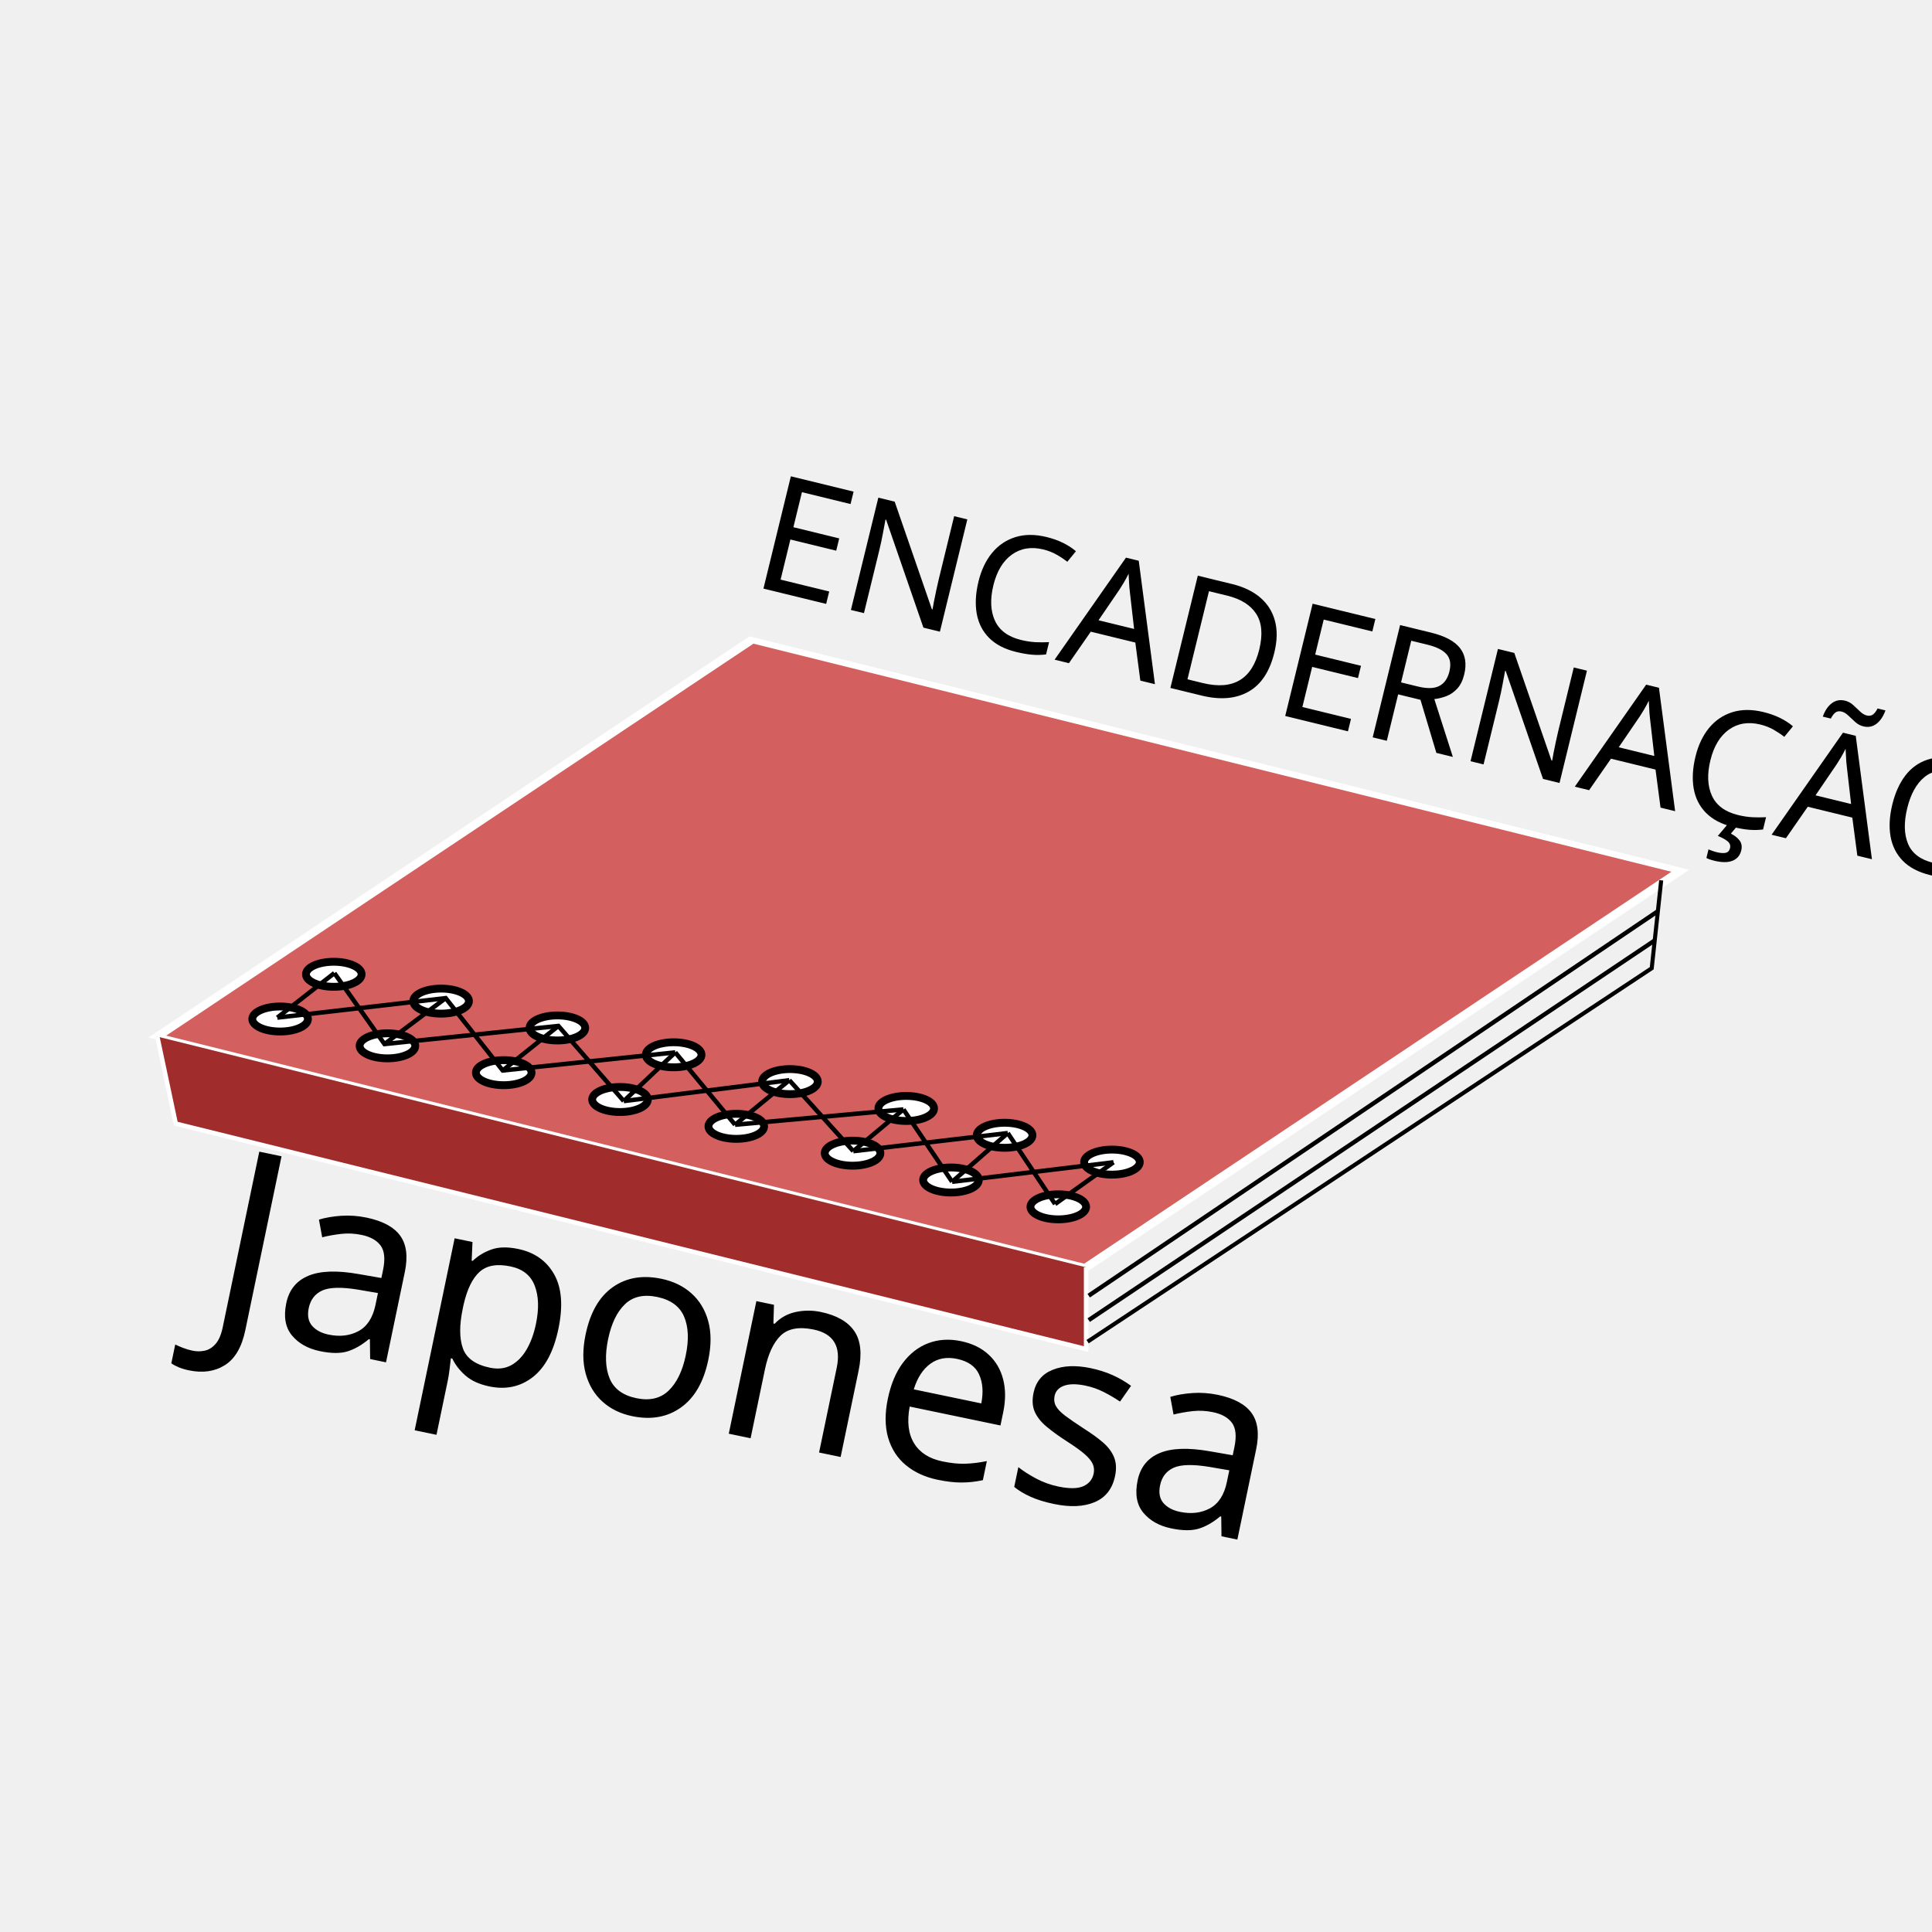
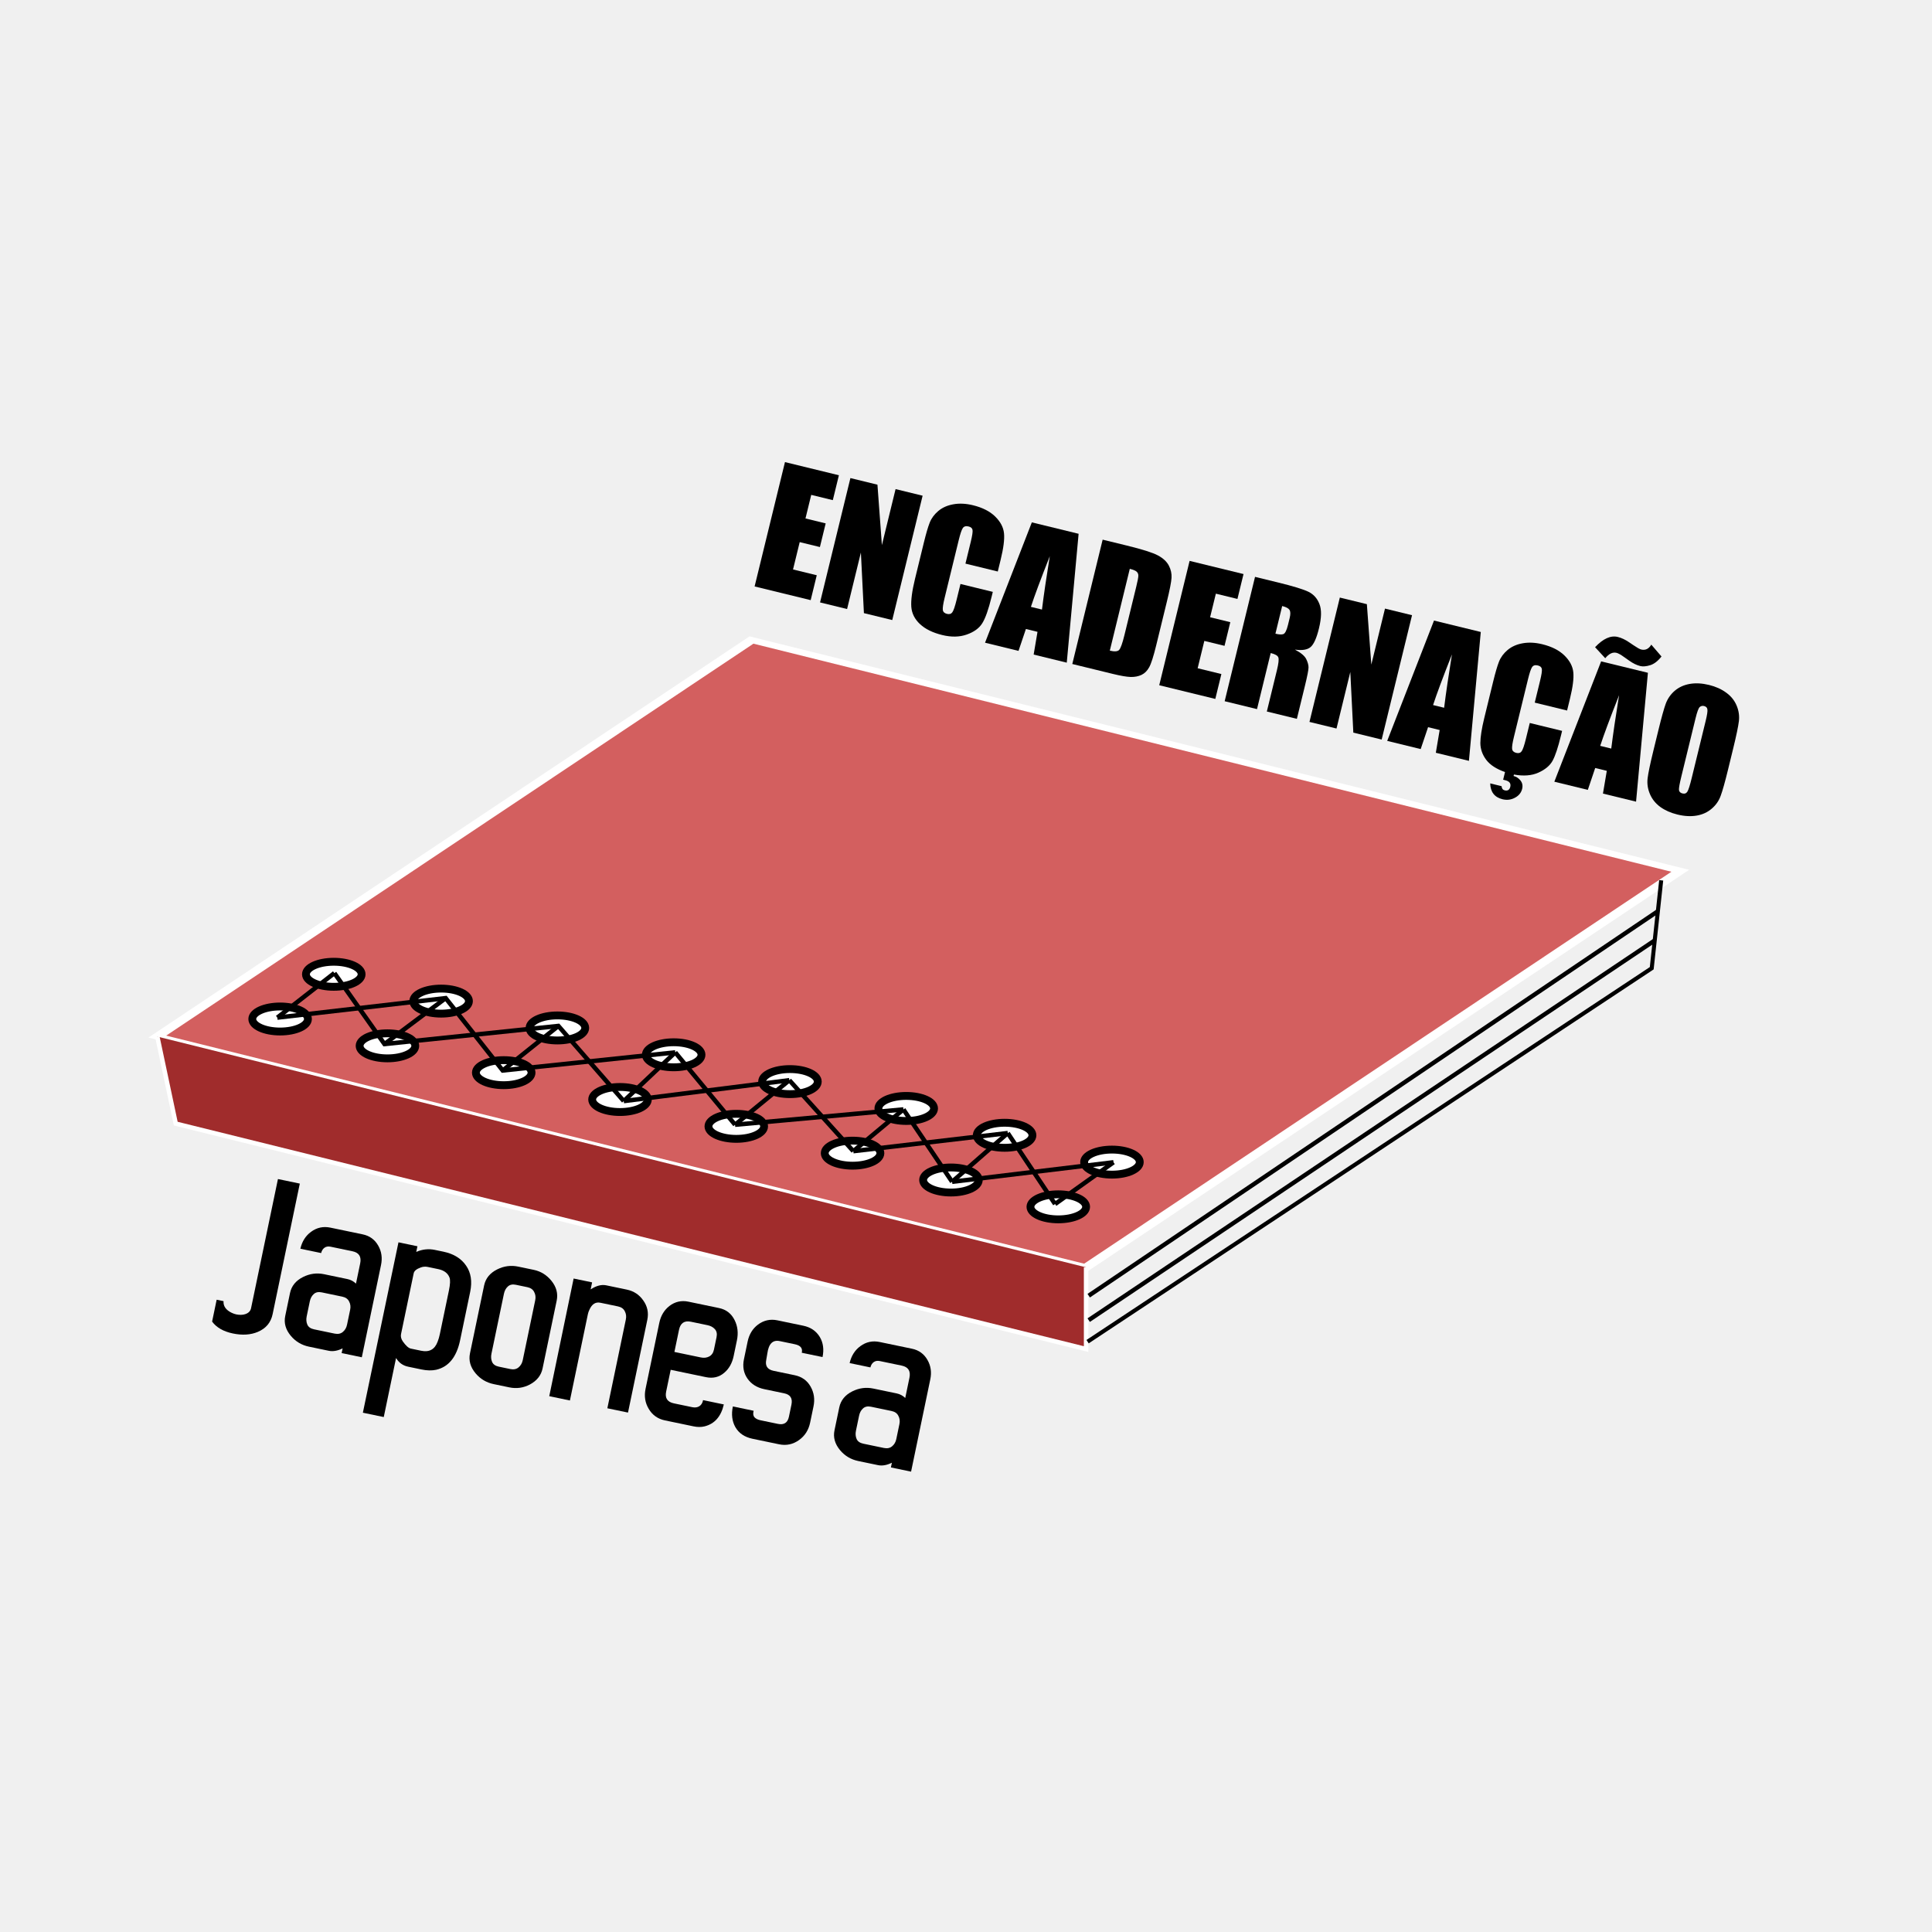
<svg xmlns="http://www.w3.org/2000/svg" id="Calque_1" data-name="Calque 1" viewBox="0 0 432 432" version="1.1">
  <defs id="defs4">
    <style id="style2">.cls-1{fill:#333;}.cls-2{fill:#c1272d;}</style>
  </defs>
  <g id="g4835" transform="translate(24.68071,42.54985)">
-     <text transform="rotate(13.72064)" id="text856" y="51.886" x="159.467" style="font-style:normal;font-weight:normal;font-size:36.207px;line-height:1.25;font-family:sans-serif;letter-spacing:0px;word-spacing:0px;fill:#000000;fill-opacity:1;stroke:none;stroke-width:0.905" xml:space="preserve">
-       <tspan style="font-style:normal;font-variant:normal;font-weight:normal;font-stretch:normal;font-family:Impact;-inkscape-font-specification:Impact;stroke-width:0.905" y="51.886" x="159.467" id="tspan854">ENCADERNAÇÃO</tspan>
-     </text>
+     <g aria-label="ENCADERNAÇÃO" transform="rotate(13.72064)" style="font-style:normal;font-weight:normal;font-size:36.207px;line-height:1.25;font-family:sans-serif;letter-spacing:0px;word-spacing:0px;fill:#000000;fill-opacity:1;stroke:none;stroke-width:0.905" id="text856">
+       <path d="m 160.952,23.264 h 12.411 v 5.728 h -4.968 v 5.427 h 4.65 v 5.445 h -4.65 v 6.294 h 5.463 v 5.728 h -12.906 z" style="font-style:normal;font-variant:normal;font-weight:normal;font-stretch:normal;font-family:Impact;-inkscape-font-specification:Impact;stroke-width:0.905" id="path3776" />
+       <path d="m 192.633,23.264 v 28.622 h -6.524 l -3.872,-13.012 v 13.012 h -6.223 V 23.264 h 6.223 l 4.172,12.888 V 23.264 Z" style="font-style:normal;font-variant:normal;font-weight:normal;font-stretch:normal;font-family:Impact;-inkscape-font-specification:Impact;stroke-width:0.905" id="path3778" />
+       <path d="m 212.981,35.745 h -7.443 v -4.985 q 0,-2.175 -0.247,-2.705 -0.23,-0.548 -1.043,-0.548 -0.919,0 -1.167,0.654 -0.248,0.654 -0.248,2.829 v 13.295 q 0,2.086 0.248,2.723 0.247,0.636 1.114,0.636 0.831,0 1.078,-0.636 0.265,-0.636 0.265,-2.988 v -3.589 h 7.443 v 1.114 q 0,4.437 -0.636,6.294 -0.619,1.856 -2.776,3.253 -2.139,1.397 -5.286,1.397 -3.271,0 -5.392,-1.184 -2.121,-1.184 -2.811,-3.271 -0.689,-2.104 -0.689,-6.311 v -8.362 q 0,-3.094 0.212,-4.632 0.212,-1.556 1.255,-2.988 1.061,-1.432 2.917,-2.245 1.874,-0.831 4.296,-0.831 3.288,0 5.427,1.273 2.139,1.273 2.811,3.182 0.672,1.892 0.672,5.905 z" style="font-style:normal;font-variant:normal;font-weight:normal;font-stretch:normal;font-family:Impact;-inkscape-font-specification:Impact;stroke-width:0.905" id="path3780" />
+       <path d="m 228.539,23.264 4.261,28.622 h -7.62 l -0.371,-5.145 h -2.67 l -0.442,5.145 h -7.708 l 3.783,-28.622 z m -3.942,18.404 q -0.566,-4.862 -1.131,-12.004 -1.131,8.203 -1.414,12.004 z" style="font-style:normal;font-variant:normal;font-weight:normal;font-stretch:normal;font-family:Impact;-inkscape-font-specification:Impact;stroke-width:0.905" id="path3782" />
+       <path d="m 234.072,23.264 h 5.569 q 5.392,0 7.284,0.495 1.909,0.495 2.899,1.626 0.99,1.131 1.238,2.528 0.248,1.379 0.248,5.445 v 10.024 q 0,3.854 -0.371,5.162 -0.354,1.291 -1.255,2.033 -0.902,0.725 -2.228,1.025 -1.326,0.283 -3.995,0.283 h -9.388 z m 7.443,4.897 V 46.989 q 1.609,0 1.98,-0.636 0.371,-0.654 0.371,-3.518 v -11.12 q 0,-1.945 -0.124,-2.493 -0.124,-0.548 -0.566,-0.796 -0.442,-0.265 -1.662,-0.265 z" style="font-style:normal;font-variant:normal;font-weight:normal;font-stretch:normal;font-family:Impact;-inkscape-font-specification:Impact;stroke-width:0.905" id="path3784" />
+       <path d="m 254.085,23.264 h 12.411 v 5.728 h -4.968 v 5.427 h 4.65 v 5.445 h -4.65 v 6.294 h 5.463 v 5.728 h -12.906 z" style="font-style:normal;font-variant:normal;font-weight:normal;font-stretch:normal;font-family:Impact;-inkscape-font-specification:Impact;stroke-width:0.905" id="path3786" />
+       <path d="m 269.147,23.264 h 5.268 q 5.268,0 7.125,0.407 1.874,0.407 3.041,2.086 1.184,1.662 1.184,5.321 0,3.341 -0.831,4.49 -0.831,1.149 -3.271,1.379 2.21,0.548 2.97,1.467 0.76,0.919 0.937,1.697 0.194,0.76 0.194,4.225 v 7.549 h -6.912 V 42.375 q 0,-2.298 -0.371,-2.846 -0.354,-0.548 -1.892,-0.548 v 12.906 h -7.443 z m 7.443,4.897 v 6.364 q 1.255,0 1.75,-0.336 0.513,-0.354 0.513,-2.245 v -1.573 q 0,-1.361 -0.495,-1.786 -0.477,-0.424 -1.768,-0.424 z" style="font-style:normal;font-variant:normal;font-weight:normal;font-stretch:normal;font-family:Impact;-inkscape-font-specification:Impact;stroke-width:0.905" id="path3788" />
+       <path d="m 305.283,23.264 v 28.622 h -6.524 l -3.872,-13.012 v 13.012 h -6.223 V 23.264 h 6.223 l 4.172,12.888 V 23.264 Z" style="font-style:normal;font-variant:normal;font-weight:normal;font-stretch:normal;font-family:Impact;-inkscape-font-specification:Impact;stroke-width:0.905" id="path3790" />
+       <path d="m 321.106,23.264 4.261,28.622 h -7.62 l -0.371,-5.145 h -2.67 l -0.442,5.145 h -7.708 l 3.783,-28.622 z m -3.942,18.404 q -0.566,-4.862 -1.131,-12.004 -1.131,8.203 -1.414,12.004 z" style="font-style:normal;font-variant:normal;font-weight:normal;font-stretch:normal;font-family:Impact;-inkscape-font-specification:Impact;stroke-width:0.905" id="path3792" />
+       <path d="m 335.868,52.47 v 0.336 q 0.955,0 1.75,0.619 0.796,0.636 0.796,1.715 0,1.344 -1.096,2.316 -1.096,0.99 -2.616,0.99 -2.758,0 -3.518,-2.793 h 2.616 q 0.248,0.743 0.884,0.743 0.53,0 0.778,-0.265 0.265,-0.265 0.265,-0.796 0,-0.583 -0.371,-0.884 -0.354,-0.283 -1.096,-0.283 h -0.46 v -1.768 q -3.023,-0.283 -4.72,-1.644 -1.68,-1.379 -2.175,-3.341 -0.477,-1.98 -0.477,-5.693 v -8.362 q 0,-3.094 0.212,-4.632 0.212,-1.556 1.255,-2.988 1.061,-1.432 2.917,-2.245 1.874,-0.831 4.296,-0.831 3.288,0 5.427,1.273 2.139,1.273 2.811,3.182 0.672,1.892 0.672,5.905 v 2.723 h -7.443 v -4.985 q 0,-2.175 -0.248,-2.705 -0.23,-0.548 -1.043,-0.548 -0.919,0 -1.167,0.654 -0.247,0.654 -0.247,2.829 v 13.295 q 0,2.086 0.247,2.723 0.248,0.636 1.114,0.636 0.831,0 1.078,-0.636 0.265,-0.636 0.265,-2.988 v -3.589 h 7.443 v 1.114 q 0,4.119 -0.495,5.922 -0.495,1.786 -2.457,3.306 -1.945,1.503 -5.198,1.697 z" style="font-style:normal;font-variant:normal;font-weight:normal;font-stretch:normal;font-family:Impact;-inkscape-font-specification:Impact;stroke-width:0.905" id="path3794" />
+       <path d="m 359.575,23.264 4.261,28.622 h -7.62 l -0.371,-5.145 h -2.67 l -0.442,5.145 h -7.708 l 3.783,-28.622 z m -3.942,18.404 q -0.566,-4.862 -1.131,-12.004 -1.131,8.203 -1.414,12.004 z m 6.029,-22.664 q -0.813,1.786 -1.998,2.493 -1.185,0.707 -2.086,0.707 -1.255,0 -2.705,-0.583 l -1.308,-0.513 q -1.255,-0.513 -1.874,-0.513 -1.308,0 -2.157,1.768 l -2.793,-1.856 q 1.945,-3.43 4.384,-3.43 1.273,0 2.776,0.566 l 1.096,0.407 q 1.379,0.513 1.874,0.513 1.467,0 1.945,-1.591 z" style="font-style:normal;font-variant:normal;font-weight:normal;font-stretch:normal;font-family:Impact;-inkscape-font-specification:Impact;stroke-width:0.905" id="path3796" />
+       <path d="m 382.116,40.024 q 0,4.314 -0.212,6.117 -0.194,1.786 -1.273,3.271 -1.061,1.485 -2.882,2.281 -1.821,0.796 -4.243,0.796 -2.298,0 -4.137,-0.743 -1.821,-0.76 -2.935,-2.263 -1.114,-1.503 -1.326,-3.271 -0.212,-1.768 -0.212,-6.188 v -4.897 q 0,-4.314 0.194,-6.099 0.212,-1.803 1.273,-3.288 1.078,-1.485 2.899,-2.281 1.821,-0.796 4.243,-0.796 2.298,0 4.119,0.76 1.839,0.743 2.952,2.245 1.114,1.503 1.326,3.271 0.212,1.768 0.212,6.188 z M 374.673,30.618 q 0,-1.998 -0.23,-2.546 -0.212,-0.566 -0.902,-0.566 -0.583,0 -0.902,0.46 -0.301,0.442 -0.301,2.652 v 13.365 q 0,2.493 0.194,3.076 0.212,0.583 0.955,0.583 0.76,0 0.972,-0.672 0.212,-0.672 0.212,-3.2 z" style="font-style:normal;font-variant:normal;font-weight:normal;font-stretch:normal;font-family:Impact;-inkscape-font-specification:Impact;stroke-width:0.905" id="path3798" />
+     </g>
    <path transform="matrix(0.01438456,0.6794695,-1.634879,0.03461084,350.2389,327.0037)" d="M -130.881,79.627 -213.254,205.932 -339.559,123.559 -257.186,-2.746 Z" id="path868" style="fill:#d35f5f;stroke:#ffffff;stroke-width:1.758;stroke-miterlimit:4;stroke-dasharray:none" />
-     <text transform="rotate(11.76108)" id="text864" y="244.006" x="71.21" style="font-style:normal;font-weight:normal;font-size:56.492px;line-height:1.25;font-family:sans-serif;letter-spacing:0px;word-spacing:0px;fill:#000000;fill-opacity:1;stroke:none;stroke-width:1.412" xml:space="preserve">
-       <tspan style="font-style:normal;font-variant:normal;font-weight:normal;font-stretch:normal;font-family:Uroob;-inkscape-font-specification:Uroob;stroke-width:1.412" y="244.006" x="71.21" id="tspan862">Japonesa</tspan>
-     </text>
+     <g aria-label="Japonesa" transform="rotate(11.76108)" style="font-style:normal;font-weight:normal;font-size:56.492px;line-height:1.25;font-family:sans-serif;letter-spacing:0px;word-spacing:0px;fill:#000000;fill-opacity:1;stroke:none;stroke-width:1.412" id="text864">
+       <path d="m 73.83,243.013 v -4.993 h 1.572 q 0.221,1.655 2.317,2.179 0.579,0.138 1.076,0.138 0.524,0 1.021,-0.11 0.524,-0.11 0.938,-0.359 0.993,-0.579 0.993,-1.572 v -29.487 h 4.993 v 29.818 q 0,2.869 -2.427,4.551 -2.152,1.49 -5.406,1.49 -3.227,0 -5.075,-1.655 z" style="font-style:normal;font-variant:normal;font-weight:normal;font-stretch:normal;font-family:Uroob;-inkscape-font-specification:Uroob;stroke-width:1.412" id="path3759" />
+       <path d="m 103.593,223.538 q 0,-2.317 -2.234,-2.317 h -5.02 q -0.828,0 -1.296,0.524 -0.441,0.496 -0.469,1.296 h -4.744 q 0.055,-2.51 1.572,-4.193 1.6,-1.793 4.055,-1.793 h 7.365 q 2.372,0 3.917,1.765 1.49,1.683 1.49,4.11 v 21.074 h -4.606 v -1.076 q -1.49,1.159 -2.924,1.159 h -4.524 q -2.51,0 -4.469,-1.545 -2.124,-1.683 -2.124,-4.082 v -5.241 q 0,-2.427 2.124,-4.11 1.986,-1.572 4.469,-1.572 h 5.351 q 1.103,0 2.069,0.607 z m -0.083,14.013 v -3.42 q 0,-1.048 -0.607,-1.765 -0.579,-0.745 -1.71,-0.745 h -4.689 q -1.159,0 -1.683,0.745 -0.524,0.717 -0.524,1.765 v 3.42 q 0,1.048 0.524,1.793 0.524,0.717 1.683,0.717 h 4.689 q 1.131,0 1.71,-0.717 0.607,-0.745 0.607,-1.793 z" style="font-style:normal;font-variant:normal;font-weight:normal;font-stretch:normal;font-family:Uroob;-inkscape-font-specification:Uroob;stroke-width:1.412" id="path3761" />
+       <path d="m 115.344,218.463 q 1.793,-1.296 4,-1.296 h 1.931 q 3.503,0 5.6,2.014 2.096,1.986 2.096,5.572 v 11.034 q 0,5.765 -3.889,7.558 -1.352,0.607 -3.255,0.607 h -3.034 q -1.793,0 -3.034,-1.352 v 13.488 h -4.772 l 0.028,-38.921 h 4.331 z m 8.91,16.964 v -10.013 q 0,-2.152 -0.469,-2.869 -0.855,-1.324 -2.841,-1.324 h -2.372 q -0.855,0 -1.545,0.441 -1.269,0.772 -1.269,1.6 v 13.875 q 0,0.828 0.717,1.517 1.296,1.214 2.096,1.214 h 2.372 q 2.758,0 3.172,-2.731 0.138,-0.8 0.138,-1.71 z" style="font-style:normal;font-variant:normal;font-weight:normal;font-stretch:normal;font-family:Uroob;-inkscape-font-specification:Uroob;stroke-width:1.412" id="path3763" />
+       <path d="m 148.307,238.213 q 0,2.372 -2.041,4.082 -1.903,1.572 -4.386,1.572 h -3.558 q -2.51,0 -4.469,-1.545 -2.124,-1.683 -2.124,-4.11 v -15.502 q 0,-2.427 2.124,-4.11 1.986,-1.572 4.469,-1.572 h 3.558 q 2.427,0 4.386,1.6 2.041,1.683 2.041,4.082 z m -4.717,-0.91 v -13.682 q 0,-1.048 -0.607,-1.765 -0.579,-0.745 -1.71,-0.745 h -2.62 q -1.159,0 -1.683,0.745 -0.524,0.717 -0.524,1.765 v 13.682 q 0,1.048 0.524,1.793 0.524,0.717 1.683,0.717 h 2.62 q 1.131,0 1.71,-0.717 0.607,-0.745 0.607,-1.793 z" style="font-style:normal;font-variant:normal;font-weight:normal;font-stretch:normal;font-family:Uroob;-inkscape-font-specification:Uroob;stroke-width:1.412" id="path3765" />
+       <path d="m 155.23,218.711 q 1.6,-1.6 3.227,-1.6 h 4.689 q 2.4,0 4.11,1.627 1.765,1.627 1.765,4.055 v 21.184 h -4.717 v -20.274 q 0,-1.048 -0.607,-1.765 -0.579,-0.745 -1.71,-0.745 h -4.027 q -1.627,0 -2.069,2.014 -0.138,0.552 -0.138,1.048 v 19.722 h -4.717 l -0.028,-26.867 h 4.22 z" style="font-style:normal;font-variant:normal;font-weight:normal;font-stretch:normal;font-family:Uroob;-inkscape-font-specification:Uroob;stroke-width:1.412" id="path3767" />
+       <path d="m 189.627,237.827 q -0.083,4.165 -3.227,5.682 -1.048,0.496 -2.4,0.496 h -6.537 q -2.455,0 -4.082,-1.793 -1.6,-1.738 -1.6,-4.22 v -15.061 q 0,-2.455 1.434,-4.165 1.572,-1.821 3.972,-1.821 h 7.006 q 2.455,0 3.972,1.958 1.407,1.793 1.407,4.303 v 3.586 q 0,2.427 -1.296,4.082 -1.379,1.793 -3.807,1.793 h -8.054 v 4.993 q 0,2.207 2.234,2.207 h 4.193 q 0.938,0 1.49,-0.524 0.579,-0.552 0.552,-1.517 z m -10.978,-16.605 q -2.234,0 -2.234,2.317 v 5.048 h 6.041 q 1.048,0 1.765,-0.579 0.745,-0.607 0.745,-1.738 v -2.841 q 0,-1.159 -0.745,-1.683 -0.717,-0.524 -1.765,-0.524 z" style="font-style:normal;font-variant:normal;font-weight:normal;font-stretch:normal;font-family:Uroob;-inkscape-font-specification:Uroob;stroke-width:1.412" id="path3769" />
+       <path d="m 204.329,222.959 q 0.055,-1.545 -1.903,-1.545 h -3.448 q -2.372,0 -2.152,3.227 0.055,0.8 0.055,1.49 0,2.069 2.096,2.069 h 4.827 q 2.483,0 4.027,1.793 1.517,1.738 1.517,4.193 v 3.696 q 0,2.538 -1.627,4.303 -1.683,1.848 -4.193,1.848 h -6.068 q -2.703,0 -4.275,-1.765 -1.49,-1.71 -1.49,-4.413 h 4.744 q -0.055,0.965 0.469,1.379 0.552,0.386 1.434,0.386 h 4 q 2.096,0 2.096,-2.069 v -2.758 q 0,-2.152 -2.096,-2.152 h -4.551 q -2.51,0 -4.165,-1.545 -1.655,-1.572 -1.655,-4.082 v -4.027 q 0,-2.483 1.49,-4.193 1.627,-1.821 4.055,-1.821 h 5.931 q 2.538,0 4.138,1.738 1.49,1.655 1.49,4.248 z" style="font-style:normal;font-variant:normal;font-weight:normal;font-stretch:normal;font-family:Uroob;-inkscape-font-specification:Uroob;stroke-width:1.412" id="path3771" />
+       <path d="m 229.044,223.538 q 0,-2.317 -2.234,-2.317 h -5.02 q -0.828,0 -1.296,0.524 -0.441,0.496 -0.469,1.296 h -4.744 q 0.055,-2.51 1.572,-4.193 1.6,-1.793 4.055,-1.793 h 7.365 q 2.372,0 3.917,1.765 1.49,1.683 1.49,4.11 v 21.074 h -4.606 v -1.076 q -1.49,1.159 -2.924,1.159 h -4.524 q -2.51,0 -4.469,-1.545 -2.124,-1.683 -2.124,-4.082 v -5.241 q 0,-2.427 2.124,-4.11 1.986,-1.572 4.469,-1.572 h 5.351 q 1.103,0 2.069,0.607 z m -0.083,14.013 v -3.42 q 0,-1.048 -0.607,-1.765 -0.579,-0.745 -1.71,-0.745 h -4.689 q -1.159,0 -1.683,0.745 -0.524,0.717 -0.524,1.765 v 3.42 q 0,1.048 0.524,1.793 0.524,0.717 1.683,0.717 h 4.689 q 1.131,0 1.71,-0.717 0.607,-0.745 0.607,-1.793 z" style="font-style:normal;font-variant:normal;font-weight:normal;font-stretch:normal;font-family:Uroob;-inkscape-font-specification:Uroob;stroke-width:1.412" id="path3773" />
+     </g>
    <g id="g988">
      <g id="g896">
        <ellipse ry="2.8" rx="6.222" cy="185.301" cx="37.954" id="path870" style="fill:#ffffff;stroke:#000000;stroke-width:1.757;stroke-miterlimit:4;stroke-dasharray:none" />
        <ellipse style="fill:#ffffff;stroke:#000000;stroke-width:1.757;stroke-miterlimit:4;stroke-dasharray:none" id="ellipse874" cx="61.954" cy="191.301" rx="6.222" ry="2.8" />
        <ellipse ry="2.8" rx="6.222" cy="197.301" cx="87.954" id="ellipse876" style="fill:#ffffff;stroke:#000000;stroke-width:1.757;stroke-miterlimit:4;stroke-dasharray:none" />
        <ellipse style="fill:#ffffff;stroke:#000000;stroke-width:1.757;stroke-miterlimit:4;stroke-dasharray:none" id="ellipse878" cx="113.954" cy="203.301" rx="6.222" ry="2.8" />
        <ellipse ry="2.8" rx="6.222" cy="209.301" cx="139.954" id="ellipse880" style="fill:#ffffff;stroke:#000000;stroke-width:1.757;stroke-miterlimit:4;stroke-dasharray:none" />
        <ellipse style="fill:#ffffff;stroke:#000000;stroke-width:1.757;stroke-miterlimit:4;stroke-dasharray:none" id="ellipse882" cx="165.954" cy="215.301" rx="6.222" ry="2.8" />
        <ellipse ry="2.8" rx="6.222" cy="227.301" cx="211.954" id="ellipse884" style="fill:#ffffff;stroke:#000000;stroke-width:1.757;stroke-miterlimit:4;stroke-dasharray:none" />
        <ellipse ry="2.8" rx="6.222" cy="221.301" cx="187.954" id="ellipse886" style="fill:#ffffff;stroke:#000000;stroke-width:1.757;stroke-miterlimit:4;stroke-dasharray:none" />
      </g>
      <g id="g914" transform="translate(12,-10)">
        <ellipse style="fill:#ffffff;stroke:#000000;stroke-width:1.757;stroke-miterlimit:4;stroke-dasharray:none" id="ellipse898" cx="37.954" cy="185.301" rx="6.222" ry="2.8" />
        <ellipse ry="2.8" rx="6.222" cy="191.301" cx="61.954" id="ellipse900" style="fill:#ffffff;stroke:#000000;stroke-width:1.757;stroke-miterlimit:4;stroke-dasharray:none" />
        <ellipse style="fill:#ffffff;stroke:#000000;stroke-width:1.757;stroke-miterlimit:4;stroke-dasharray:none" id="ellipse902" cx="87.954" cy="197.301" rx="6.222" ry="2.8" />
        <ellipse ry="2.8" rx="6.222" cy="203.301" cx="113.954" id="ellipse904" style="fill:#ffffff;stroke:#000000;stroke-width:1.757;stroke-miterlimit:4;stroke-dasharray:none" />
        <ellipse style="fill:#ffffff;stroke:#000000;stroke-width:1.757;stroke-miterlimit:4;stroke-dasharray:none" id="ellipse906" cx="139.954" cy="209.301" rx="6.222" ry="2.8" />
        <ellipse ry="2.8" rx="6.222" cy="215.301" cx="165.954" id="ellipse908" style="fill:#ffffff;stroke:#000000;stroke-width:1.757;stroke-miterlimit:4;stroke-dasharray:none" />
        <ellipse style="fill:#ffffff;stroke:#000000;stroke-width:1.757;stroke-miterlimit:4;stroke-dasharray:none" id="ellipse910" cx="211.954" cy="227.301" rx="6.222" ry="2.8" />
        <ellipse style="fill:#ffffff;stroke:#000000;stroke-width:1.757;stroke-miterlimit:4;stroke-dasharray:none" id="ellipse912" cx="187.954" cy="221.301" rx="6.222" ry="2.8" />
      </g>
      <path style="fill:none;stroke:#000000;stroke-width:1px;stroke-linecap:butt;stroke-linejoin:miter;stroke-opacity:1" d="m 37.332,184.989 12.755,-9.955" id="path916" />
      <path style="fill:none;stroke:#000000;stroke-width:1px;stroke-linecap:butt;stroke-linejoin:miter;stroke-opacity:1" d="M 61.286,190.9 74.974,180.634" id="path918" />
      <path style="fill:none;stroke:#000000;stroke-width:1px;stroke-linecap:butt;stroke-linejoin:miter;stroke-opacity:1" d="m 87.729,196.811 12.444,-9.955" id="path920" />
      <path style="fill:none;stroke:#000000;stroke-width:1px;stroke-linecap:butt;stroke-linejoin:miter;stroke-opacity:1" d="m 114.795,203.655 11.511,-10.888" id="path922" />
      <path style="fill:none;stroke:#000000;stroke-width:1px;stroke-linecap:butt;stroke-linejoin:miter;stroke-opacity:1" d="m 139.682,208.944 12.133,-9.955" id="path924" />
      <path style="fill:none;stroke:#000000;stroke-width:1px;stroke-linecap:butt;stroke-linejoin:miter;stroke-opacity:1" d="m 166.125,214.855 11.199,-9.333" id="path926" />
      <path style="fill:none;stroke:#000000;stroke-width:1px;stroke-linecap:butt;stroke-linejoin:miter;stroke-opacity:1" d="m 188.213,221.699 12.444,-10.888" id="path928" />
      <path style="fill:none;stroke:#000000;stroke-width:1px;stroke-linecap:butt;stroke-linejoin:miter;stroke-opacity:1" d="m 211.234,226.676 13.066,-9.333" id="path930" />
      <path style="fill:none;stroke:#000000;stroke-width:1px;stroke-linecap:butt;stroke-linejoin:miter;stroke-opacity:1" d="m 50.087,175.034 11.199,15.866 38.887,-4.044 14.622,16.799" id="path932" />
      <path style="fill:none;stroke:#000000;stroke-width:1px;stroke-linecap:butt;stroke-linejoin:miter;stroke-opacity:1" d="m 126.305,192.767 13.377,16.177" id="path934" />
      <path style="fill:none;stroke:#000000;stroke-width:1px;stroke-linecap:butt;stroke-linejoin:miter;stroke-opacity:1" d="m 151.815,198.989 14.31,15.866" id="path936" />
      <path style="fill:none;stroke:#000000;stroke-width:1px;stroke-linecap:butt;stroke-linejoin:miter;stroke-opacity:1" d="m 177.325,205.522 10.888,16.177" id="path938" />
      <path style="fill:none;stroke:#000000;stroke-width:1px;stroke-linecap:butt;stroke-linejoin:miter;stroke-opacity:1" d="m 200.657,210.81 10.577,15.866" id="path940" />
      <path style="fill:none;stroke:#000000;stroke-width:1px;stroke-linecap:butt;stroke-linejoin:miter;stroke-opacity:1" d="M 126.305,192.767 87.729,196.811 74.974,180.634 37.332,184.989" id="path942" />
      <path style="fill:none;stroke:#000000;stroke-width:1px;stroke-linecap:butt;stroke-linejoin:miter;stroke-opacity:1" d="m 114.795,203.655 37.02,-4.666" id="path944" />
      <path style="fill:none;stroke:#000000;stroke-width:1px;stroke-linecap:butt;stroke-linejoin:miter;stroke-opacity:1" d="m 139.682,208.944 37.643,-3.422" id="path946" />
      <path style="fill:none;stroke:#000000;stroke-width:1px;stroke-linecap:butt;stroke-linejoin:miter;stroke-opacity:1" d="m 166.125,214.855 34.532,-4.044" id="path948" />
      <path style="fill:none;stroke:#000000;stroke-width:1px;stroke-linecap:butt;stroke-linejoin:miter;stroke-opacity:1" d="m 188.213,221.699 36.087,-4.355" id="path950" />
    </g>
    <path id="path4719" d="m 218.175,240.83 v 18.274 L 14.618,208.696 10.497,189.231" style="fill:#a02c2c;stroke:#ffffff;stroke-width:1px;stroke-linecap:butt;stroke-linejoin:miter;stroke-opacity:1" />
    <path id="path4723" d="m 218.506,257.45 126.144,-83.5 2.118,-19.654" style="fill:none;stroke:#000000;stroke-width:0.906px;stroke-linecap:butt;stroke-linejoin:miter;stroke-opacity:1" />
    <path id="path4725" d="M 218.758,247.166 345.914,161.275" style="fill:none;stroke:#000000;stroke-width:0.969px;stroke-linecap:butt;stroke-linejoin:miter;stroke-opacity:1" />
    <path style="fill:none;stroke:#000000;stroke-width:0.962px;stroke-linecap:butt;stroke-linejoin:miter;stroke-opacity:1" d="m 218.756,252.635 126.593,-84.922" id="path4727" />
  </g>
</svg>
